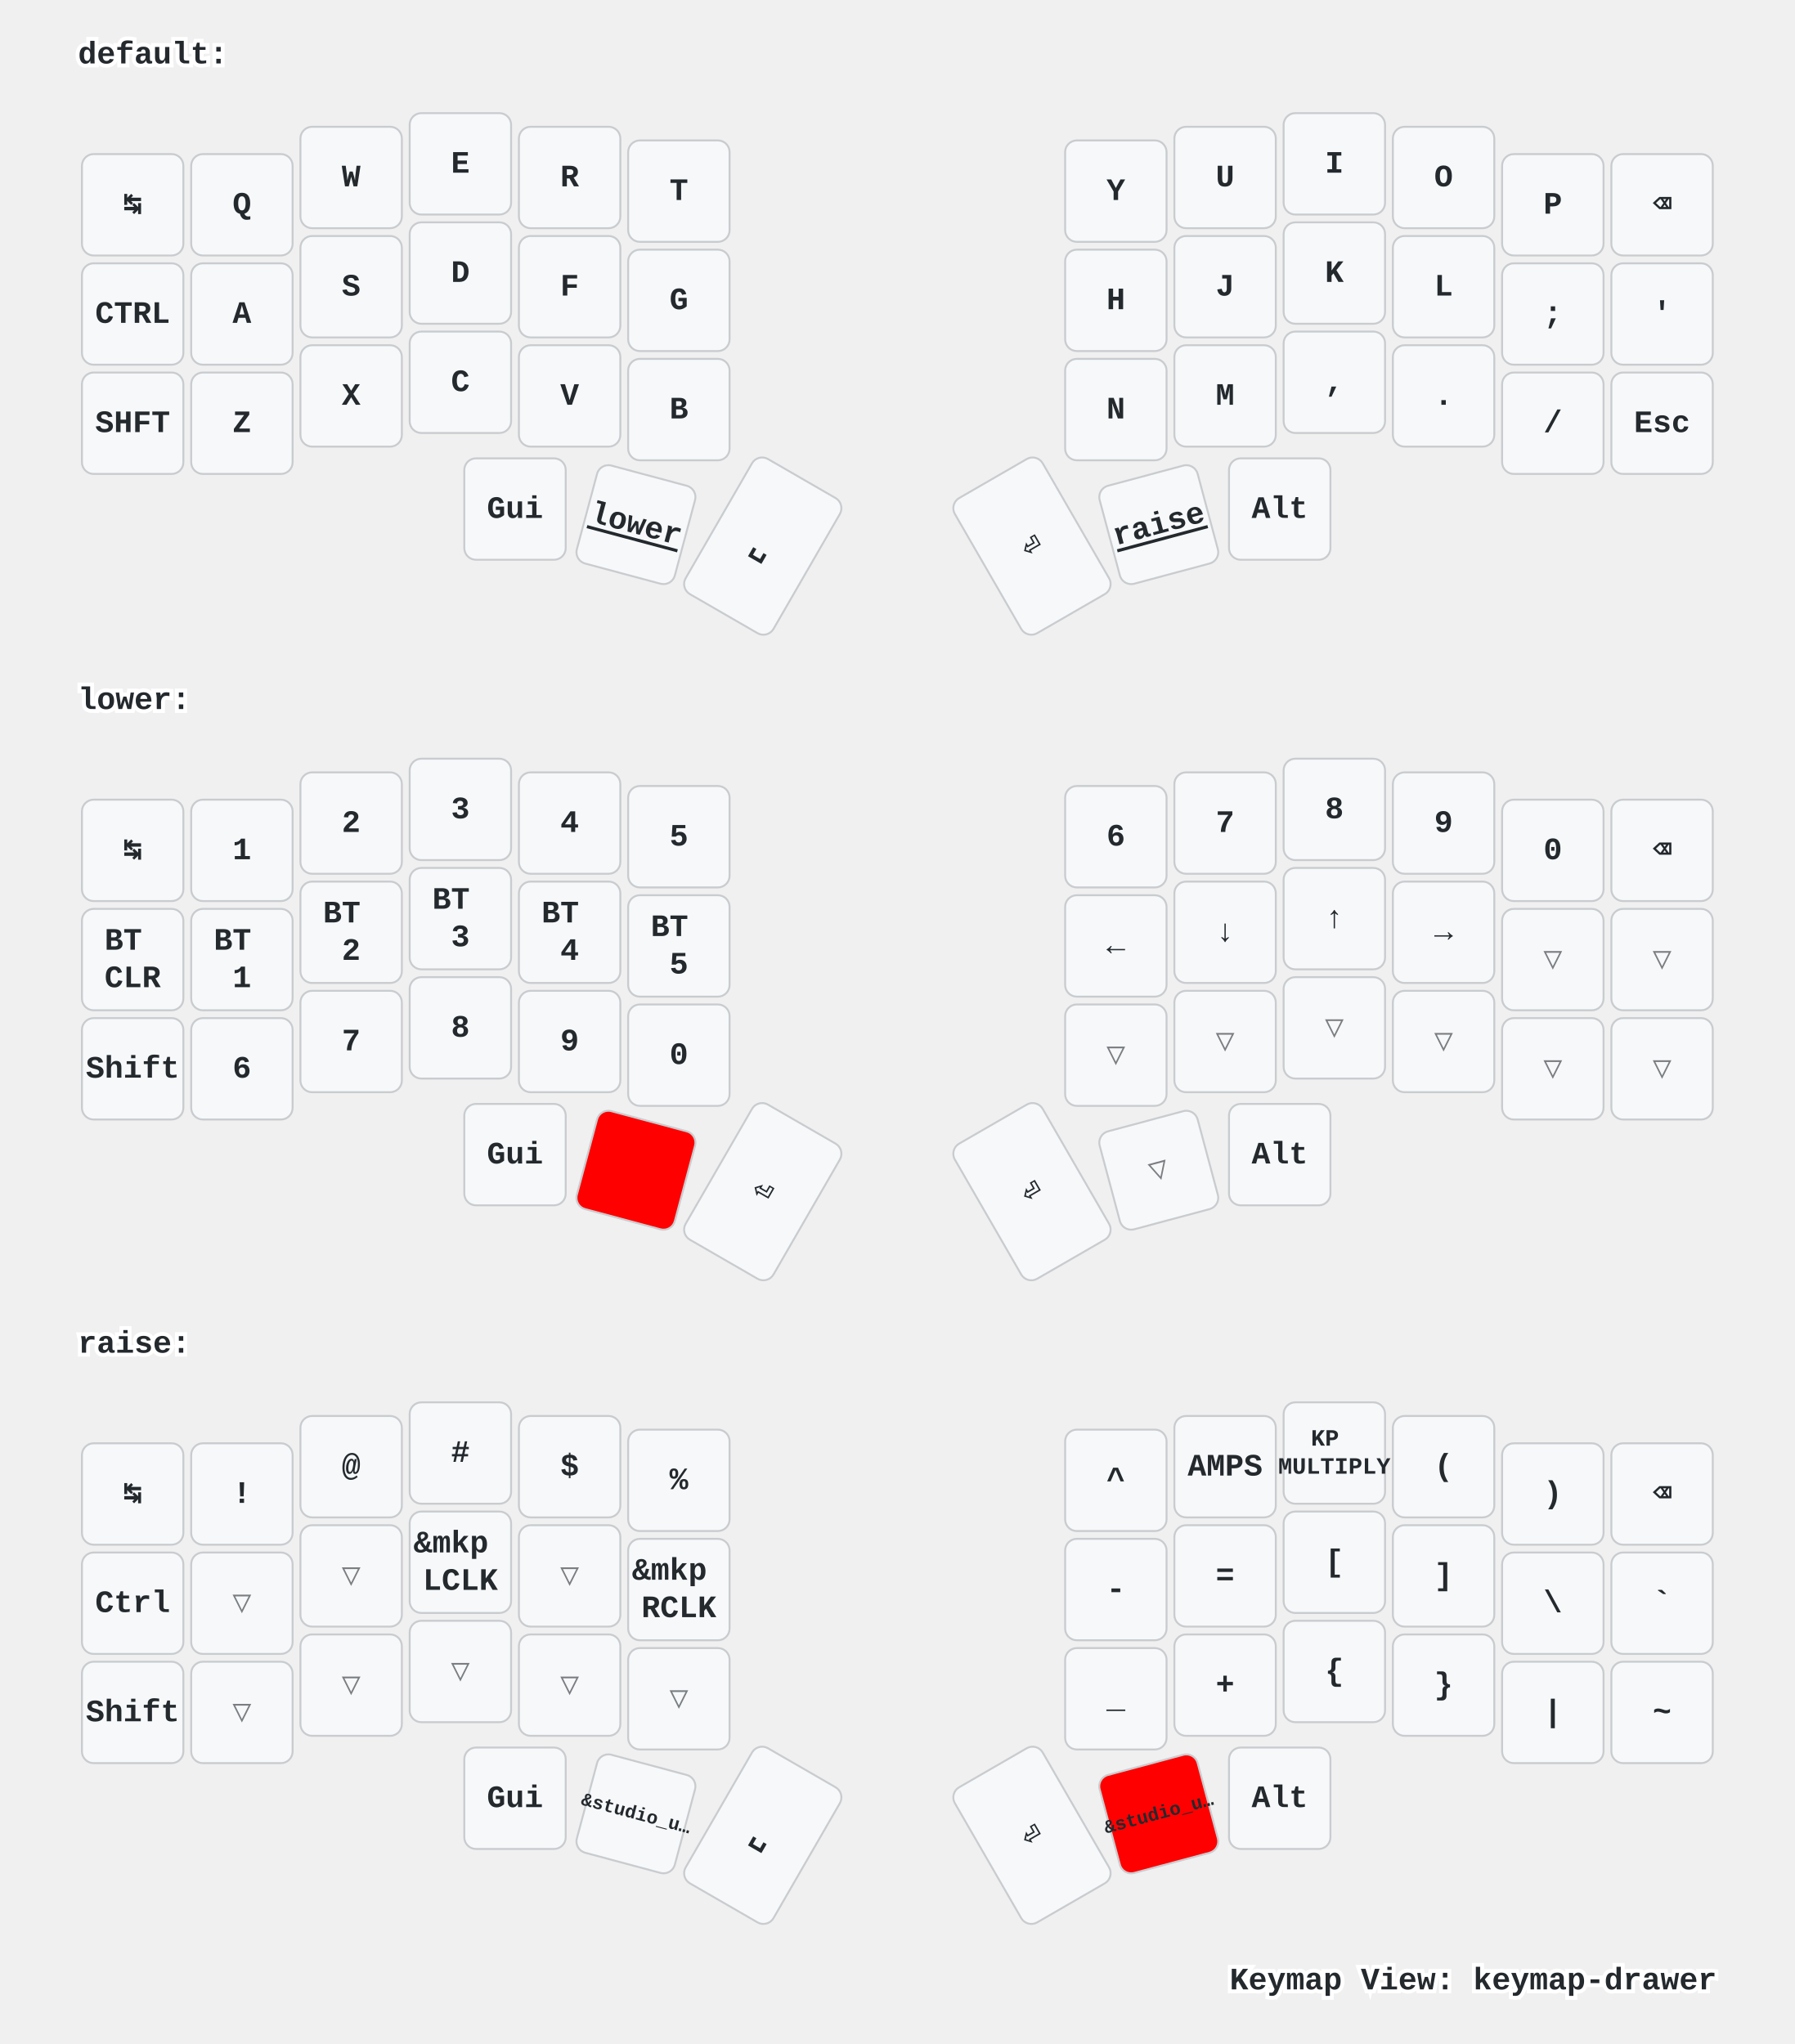
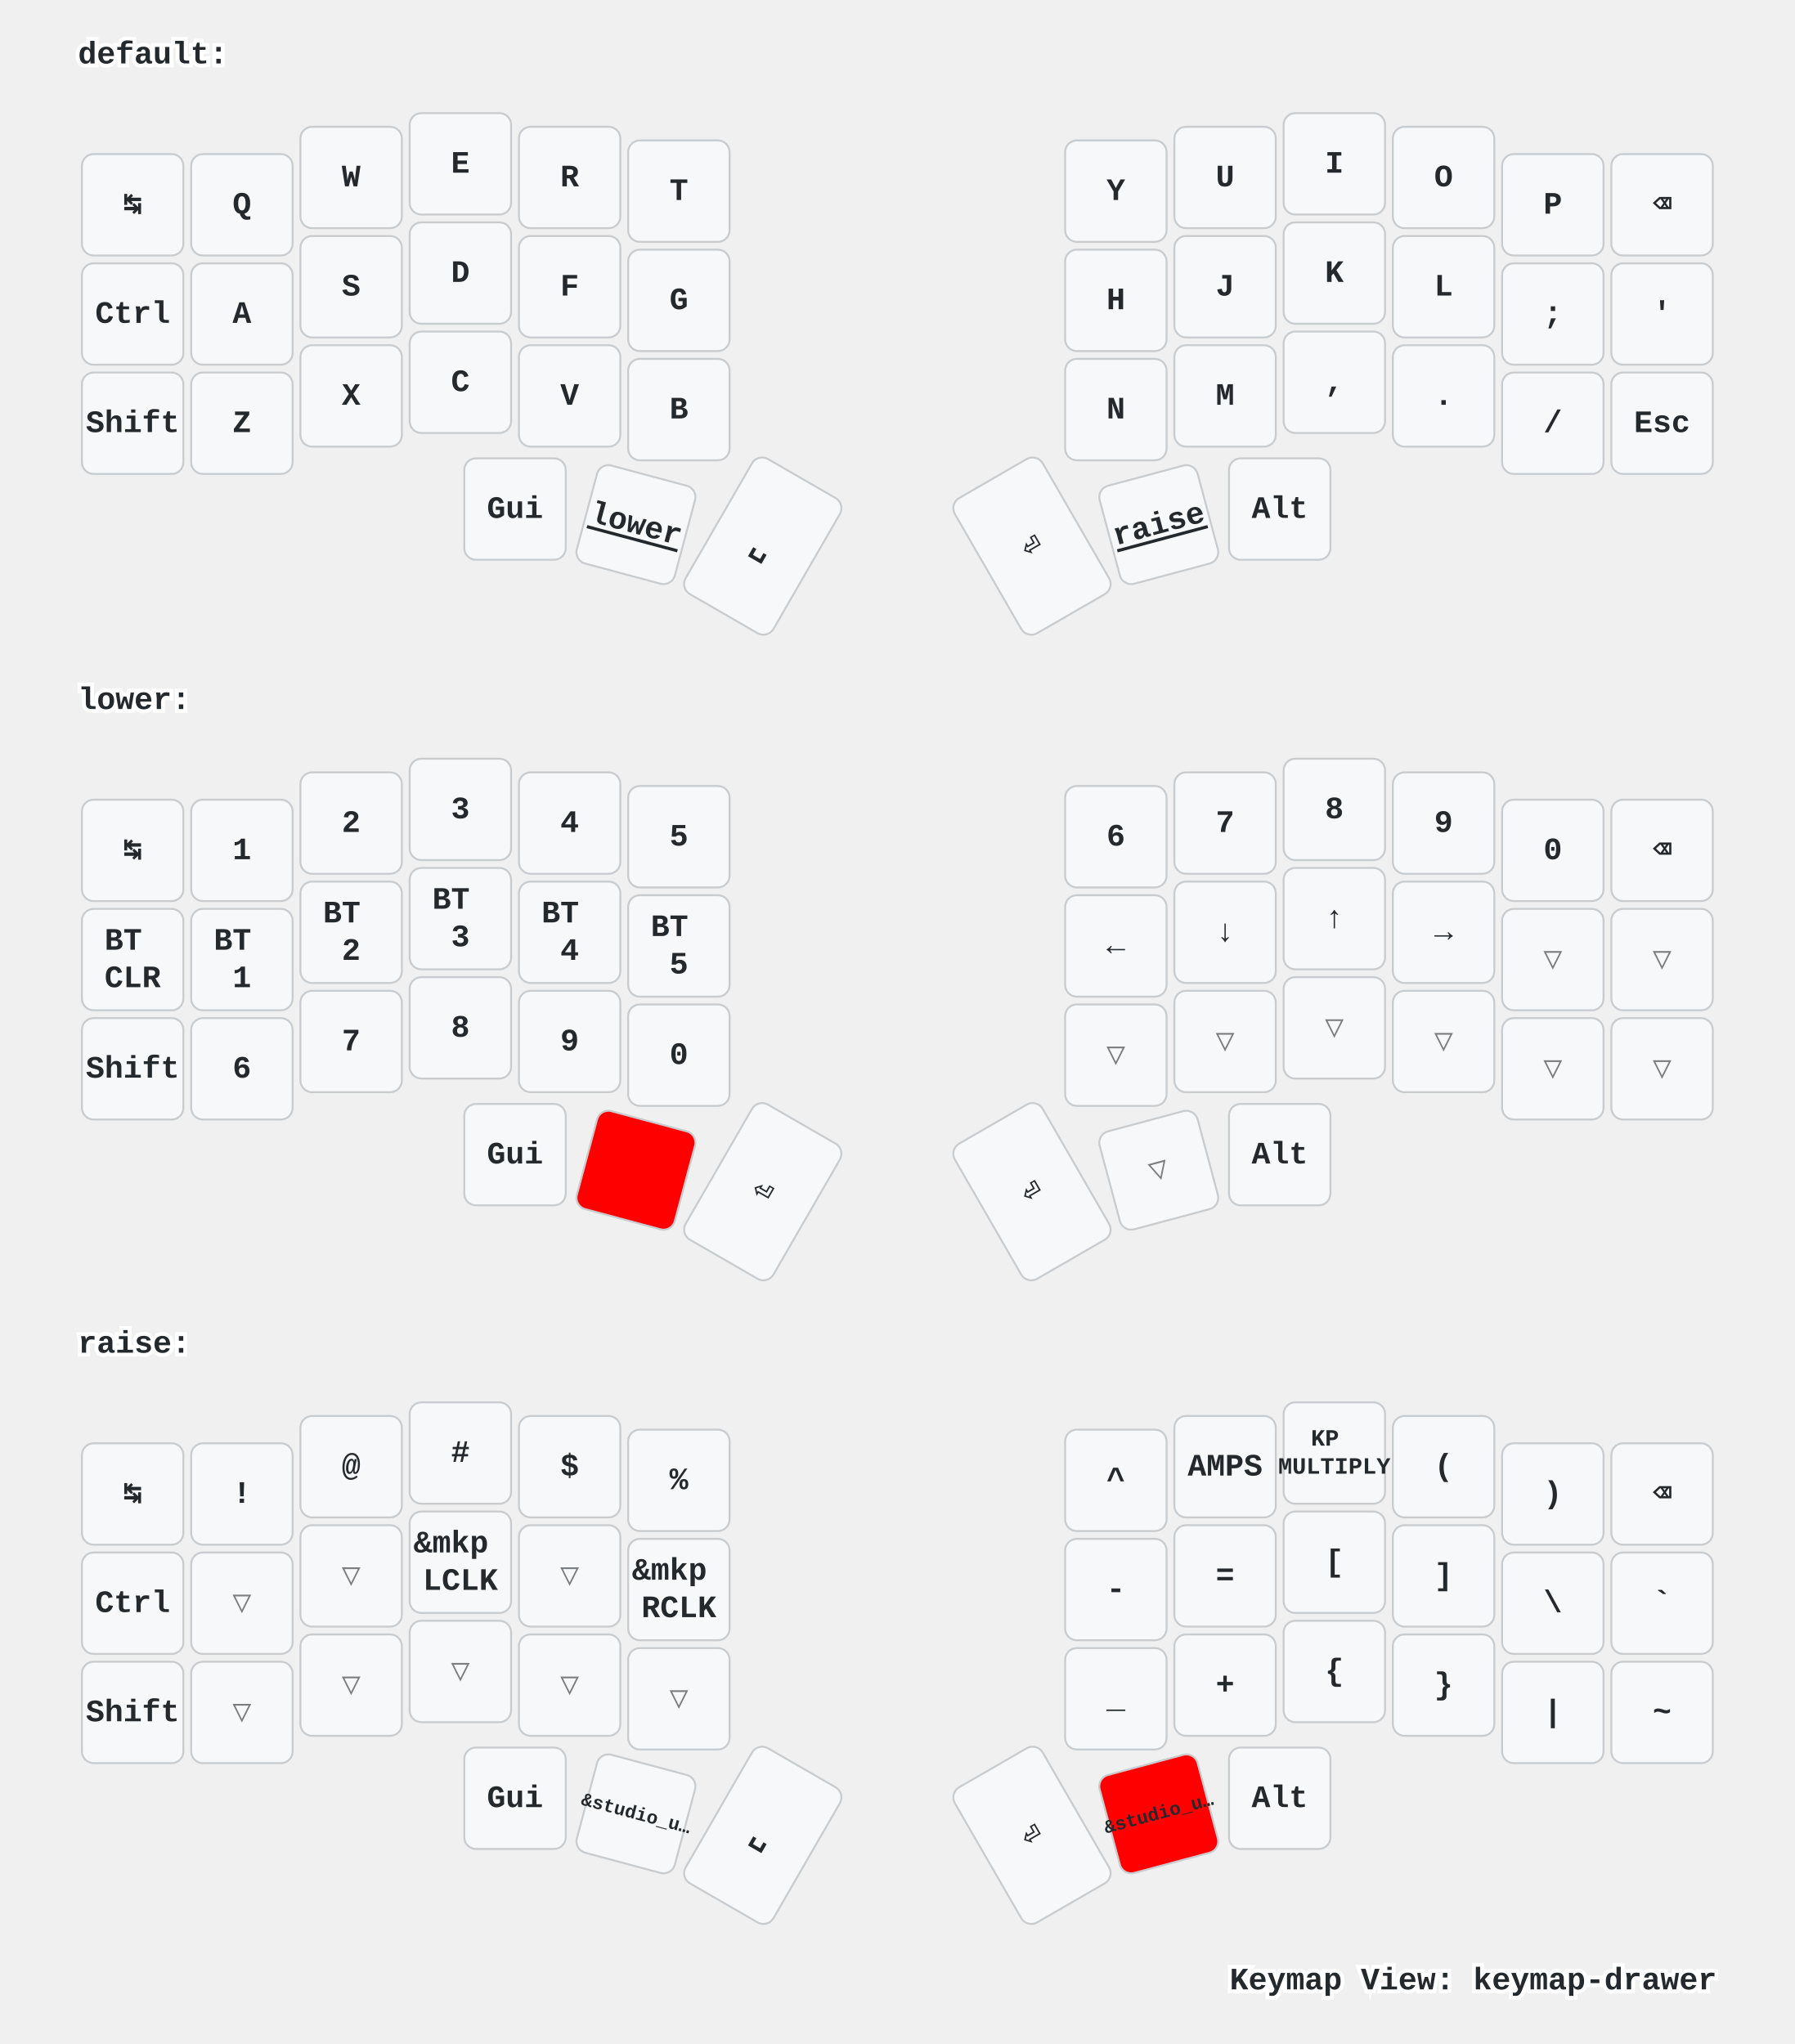
<svg xmlns="http://www.w3.org/2000/svg" width="920" height="1048" viewBox="0 0 920 1048" class="keymap">
  <style>/* inherit to force styles through use tags */
svg path {
    fill: inherit;
}

/* font and background color specifications */
svg.keymap {
    font-family: SFMono-Regular,Consolas,Liberation Mono,Menlo,monospace;
    font-size: 14px;
    font-kerning: normal;
    text-rendering: optimizeLegibility;
    fill: #24292e;
}

/* default key styling */
rect.key {
    fill: #f6f8fa;
}

rect.key, rect.combo {
    stroke: #c9cccf;
    stroke-width: 1;
}

/* default key side styling, only used is draw_key_sides is set */
rect.side {
    filter: brightness(90%);
}

/* color accent for combo boxes */
rect.combo, rect.combo-separate {
    fill: #cdf;
}

/* color accent for held keys */
rect.held, rect.combo.held {
    fill: #fdd;
}

/* color accent for ghost (optional) keys */
rect.ghost, rect.combo.ghost {
    stroke-dasharray: 4, 4;
    stroke-width: 2;
}

text {
    text-anchor: middle;
    dominant-baseline: middle;
}

/* styling for layer labels */
text.label {
    font-weight: bold;
    text-anchor: start;
    stroke: white;
    stroke-width: 4;
    paint-order: stroke;
}

/* styling for optional footer */
text.footer {
    text-anchor: end;
    dominant-baseline: auto;
    stroke: white;
    stroke-width: 4;
    paint-order: stroke;
}

/* styling for combo tap, and key non-tap label text */
text.combo, text.hold, text.shifted, text.left, text.right {
    font-size: 11px;
}

text.hold {
    text-anchor: middle;
    dominant-baseline: auto;
}

text.shifted {
    text-anchor: middle;
    dominant-baseline: hanging;
}

text.left {
    text-anchor: start;
}

text.right {
    text-anchor: end;
}

text.layer-activator {
    text-decoration: underline;
}

/* styling for hold/shifted label text in combo box */
text.combo.hold, text.combo.shifted, text.combo.left, text.combo.right {
    font-size: 8px;
}

/* lighter symbol for transparent keys */
text.trans {
    fill: #7b7e81;
}

/* styling for combo dendrons */
path.combo {
    stroke-width: 1;
    stroke: gray;
    fill: none;
}

/* Start Tabler Icons Cleanup */
/* cannot use height/width with glyphs */
.icon-tabler &gt; path {
    fill: inherit;
    stroke: inherit;
    stroke-width: 2;
}
/* hide tabler's default box */
.icon-tabler &gt; path[stroke="none"][fill="none"] {
    visibility: hidden;
}
/* End Tabler Icons Cleanup */

/* For default sytles, see https://github.com/caksoylar/keymap-drawer/blob/main/keymap_drawer/config.py#L85 */

svg.keymap {
  font-family: Ubuntu Mono, Inconsolata, Consolas, Liberation Mono, Menlo, monospace;
  font-size: 16px;
  font-weight: bold;
  text-rendering: optimizeLegibility;
}

/* Color accent for held keys
red = #f00
green = #0f0
blue = #00f
yellow = #ff0
cyan = #0ff
magenta = #f0f
white = #fff
black = #000
grey = #888
light grey = #ccc
#ffc
*/
rect.held, rect.combo.held {
    fill: #f00;
}

/* Technique borrowed and extended from https://github.com/englmaxi/zmk-config/blob/master/keymap-drawer/config.yaml */
.sym_sub_text.tap {
  translate: -5px 2px;
  font-size: 20px;
}
.sym_sub_text.shifted {
  translate: 10px 13px;
  font-size: 10px;
  opacity: 1.0;
}
.combo.sym_sub_text.tap {
  translate: -1px 1px;
}
.combo.sym_sub_text.shifted {
  translate: 7px 5px;
  font-size: 10px;
  opacity: 1.0;
}

/* Toggle */
.toggle.shifted {
  translate: -10px 12px;
}

.toggle.hold {
  translate: 13px -23px;
}

/* Variant for tap-dances */
.tap_dance.tap {
  translate: -7px 0px;
  font-size: 12px;
}
.tap_dance.shifted {
  translate: 7px 17px;
  font-size: 12px;
  opacity: 1.0;
}

/* Variant for symbol next to symbol */
.sym_by_sym.tap {
  translate: -6px 0px;
}
.sym_by_sym.shifted {
  translate: 10px 12px;
  opacity: 1.0;
}

.combo.sym_by_sym.tap {
  translate: -35px 0px;
}
.combo.sym_by_sym.shifted {
  translate: 35px 20px;
  opacity: 1.0;
}

.combo.sym_by_sym.hold {
  visibility: hidden;
}

/* hide hold box for combo sym_by_sym */
.combo.sym_by_sym.hold &gt; path[stroke="none"][fill="none"] {
  visibility: hidden;
}
</style>
  <g transform="translate(40, 0)" class="layer-default">
    <text x="0" y="28" class="label" id="default">default:</text>
    <g transform="translate(0, 56)">
      <g transform="translate(28, 49)" class="key keypos-0">
        <rect rx="6" ry="6" x="-26" y="-26" width="52" height="52" class="key" />
        <text x="0" y="0" class="key tap">↹</text>
      </g>
      <g transform="translate(84, 49)" class="key keypos-1">
        <rect rx="6" ry="6" x="-26" y="-26" width="52" height="52" class="key" />
        <text x="0" y="0" class="key tap">Q</text>
      </g>
      <g transform="translate(140, 35)" class="key keypos-2">
        <rect rx="6" ry="6" x="-26" y="-26" width="52" height="52" class="key" />
        <text x="0" y="0" class="key tap">W</text>
      </g>
      <g transform="translate(196, 28)" class="key keypos-3">
        <rect rx="6" ry="6" x="-26" y="-26" width="52" height="52" class="key" />
        <text x="0" y="0" class="key tap">E</text>
      </g>
      <g transform="translate(252, 35)" class="key keypos-4">
        <rect rx="6" ry="6" x="-26" y="-26" width="52" height="52" class="key" />
        <text x="0" y="0" class="key tap">R</text>
      </g>
      <g transform="translate(308, 42)" class="key keypos-5">
        <rect rx="6" ry="6" x="-26" y="-26" width="52" height="52" class="key" />
        <text x="0" y="0" class="key tap">T</text>
      </g>
      <g transform="translate(532, 42)" class="key keypos-6">
        <rect rx="6" ry="6" x="-26" y="-26" width="52" height="52" class="key" />
        <text x="0" y="0" class="key tap">Y</text>
      </g>
      <g transform="translate(588, 35)" class="key keypos-7">
        <rect rx="6" ry="6" x="-26" y="-26" width="52" height="52" class="key" />
        <text x="0" y="0" class="key tap">U</text>
      </g>
      <g transform="translate(644, 28)" class="key keypos-8">
        <rect rx="6" ry="6" x="-26" y="-26" width="52" height="52" class="key" />
        <text x="0" y="0" class="key tap">I</text>
      </g>
      <g transform="translate(700, 35)" class="key keypos-9">
        <rect rx="6" ry="6" x="-26" y="-26" width="52" height="52" class="key" />
        <text x="0" y="0" class="key tap">O</text>
      </g>
      <g transform="translate(756, 49)" class="key keypos-10">
        <rect rx="6" ry="6" x="-26" y="-26" width="52" height="52" class="key" />
        <text x="0" y="0" class="key tap">P</text>
      </g>
      <g transform="translate(812, 49)" class="key keypos-11">
        <rect rx="6" ry="6" x="-26" y="-26" width="52" height="52" class="key" />
        <text x="0" y="0" class="key tap">⌫</text>
      </g>
      <g transform="translate(28, 105)" class="key keypos-12">
        <rect rx="6" ry="6" x="-26" y="-26" width="52" height="52" class="key" />
-         <text x="0" y="0" class="key tap">CTRL</text>
+         <text x="0" y="0" class="key tap">Ctrl</text>
      </g>
      <g transform="translate(84, 105)" class="key keypos-13">
        <rect rx="6" ry="6" x="-26" y="-26" width="52" height="52" class="key" />
        <text x="0" y="0" class="key tap">A</text>
      </g>
      <g transform="translate(140, 91)" class="key keypos-14">
        <rect rx="6" ry="6" x="-26" y="-26" width="52" height="52" class="key" />
        <text x="0" y="0" class="key tap">S</text>
      </g>
      <g transform="translate(196, 84)" class="key keypos-15">
        <rect rx="6" ry="6" x="-26" y="-26" width="52" height="52" class="key" />
        <text x="0" y="0" class="key tap">D</text>
      </g>
      <g transform="translate(252, 91)" class="key keypos-16">
        <rect rx="6" ry="6" x="-26" y="-26" width="52" height="52" class="key" />
        <text x="0" y="0" class="key tap">F</text>
      </g>
      <g transform="translate(308, 98)" class="key keypos-17">
        <rect rx="6" ry="6" x="-26" y="-26" width="52" height="52" class="key" />
        <text x="0" y="0" class="key tap">G</text>
      </g>
      <g transform="translate(532, 98)" class="key keypos-18">
        <rect rx="6" ry="6" x="-26" y="-26" width="52" height="52" class="key" />
        <text x="0" y="0" class="key tap">H</text>
      </g>
      <g transform="translate(588, 91)" class="key keypos-19">
        <rect rx="6" ry="6" x="-26" y="-26" width="52" height="52" class="key" />
        <text x="0" y="0" class="key tap">J</text>
      </g>
      <g transform="translate(644, 84)" class="key keypos-20">
        <rect rx="6" ry="6" x="-26" y="-26" width="52" height="52" class="key" />
        <text x="0" y="0" class="key tap">K</text>
      </g>
      <g transform="translate(700, 91)" class="key keypos-21">
        <rect rx="6" ry="6" x="-26" y="-26" width="52" height="52" class="key" />
        <text x="0" y="0" class="key tap">L</text>
      </g>
      <g transform="translate(756, 105)" class="key keypos-22">
        <rect rx="6" ry="6" x="-26" y="-26" width="52" height="52" class="key" />
        <text x="0" y="0" class="key tap">;</text>
      </g>
      <g transform="translate(812, 105)" class="key keypos-23">
        <rect rx="6" ry="6" x="-26" y="-26" width="52" height="52" class="key" />
        <text x="0" y="0" class="key tap">'</text>
      </g>
      <g transform="translate(28, 161)" class="key keypos-24">
        <rect rx="6" ry="6" x="-26" y="-26" width="52" height="52" class="key" />
-         <text x="0" y="0" class="key tap">SHFT</text>
+         <text x="0" y="0" class="key tap">Shift</text>
      </g>
      <g transform="translate(84, 161)" class="key keypos-25">
        <rect rx="6" ry="6" x="-26" y="-26" width="52" height="52" class="key" />
        <text x="0" y="0" class="key tap">Z</text>
      </g>
      <g transform="translate(140, 147)" class="key keypos-26">
        <rect rx="6" ry="6" x="-26" y="-26" width="52" height="52" class="key" />
        <text x="0" y="0" class="key tap">X</text>
      </g>
      <g transform="translate(196, 140)" class="key keypos-27">
        <rect rx="6" ry="6" x="-26" y="-26" width="52" height="52" class="key" />
        <text x="0" y="0" class="key tap">C</text>
      </g>
      <g transform="translate(252, 147)" class="key keypos-28">
        <rect rx="6" ry="6" x="-26" y="-26" width="52" height="52" class="key" />
        <text x="0" y="0" class="key tap">V</text>
      </g>
      <g transform="translate(308, 154)" class="key keypos-29">
        <rect rx="6" ry="6" x="-26" y="-26" width="52" height="52" class="key" />
        <text x="0" y="0" class="key tap">B</text>
      </g>
      <g transform="translate(532, 154)" class="key keypos-30">
        <rect rx="6" ry="6" x="-26" y="-26" width="52" height="52" class="key" />
        <text x="0" y="0" class="key tap">N</text>
      </g>
      <g transform="translate(588, 147)" class="key keypos-31">
        <rect rx="6" ry="6" x="-26" y="-26" width="52" height="52" class="key" />
        <text x="0" y="0" class="key tap">M</text>
      </g>
      <g transform="translate(644, 140)" class="key keypos-32">
        <rect rx="6" ry="6" x="-26" y="-26" width="52" height="52" class="key" />
        <text x="0" y="0" class="key tap">,</text>
      </g>
      <g transform="translate(700, 147)" class="key keypos-33">
        <rect rx="6" ry="6" x="-26" y="-26" width="52" height="52" class="key" />
        <text x="0" y="0" class="key tap">.</text>
      </g>
      <g transform="translate(756, 161)" class="key keypos-34">
        <rect rx="6" ry="6" x="-26" y="-26" width="52" height="52" class="key" />
        <text x="0" y="0" class="key tap">/</text>
      </g>
      <g transform="translate(812, 161)" class="key keypos-35">
        <rect rx="6" ry="6" x="-26" y="-26" width="52" height="52" class="key" />
        <text x="0" y="0" class="key tap">Esc</text>
      </g>
      <g transform="translate(224, 205)" class="key keypos-36">
        <rect rx="6" ry="6" x="-26" y="-26" width="52" height="52" class="key" />
        <text x="0" y="0" class="key tap">Gui</text>
      </g>
      <g transform="translate(286, 213) rotate(15.0)" class="key keypos-37">
        <rect rx="6" ry="6" x="-26" y="-26" width="52" height="52" class="key" />
        <a href="#lower">
          <text x="0" y="0" class="key tap layer-activator">lower</text>
        </a>
      </g>
      <g transform="translate(351, 224) rotate(30.0)" class="key keypos-38">
        <rect rx="6" ry="6" x="-26" y="-40" width="52" height="80" class="key" />
        <text x="0" y="0" class="key tap">␣</text>
      </g>
      <g transform="translate(489, 224) rotate(-30.0)" class="key keypos-39">
        <rect rx="6" ry="6" x="-26" y="-40" width="52" height="80" class="key" />
        <text x="0" y="0" class="key tap">⏎</text>
      </g>
      <g transform="translate(554, 213) rotate(-15.0)" class="key keypos-40">
        <rect rx="6" ry="6" x="-26" y="-26" width="52" height="52" class="key" />
        <a href="#raise">
          <text x="0" y="0" class="key tap layer-activator">raise</text>
        </a>
      </g>
      <g transform="translate(616, 205)" class="key keypos-41">
        <rect rx="6" ry="6" x="-26" y="-26" width="52" height="52" class="key" />
        <text x="0" y="0" class="key tap">Alt</text>
      </g>
    </g>
  </g>
  <g transform="translate(40, 331)" class="layer-lower">
    <text x="0" y="28" class="label" id="lower">lower:</text>
    <g transform="translate(0, 56)">
      <g transform="translate(28, 49)" class="key keypos-0">
        <rect rx="6" ry="6" x="-26" y="-26" width="52" height="52" class="key" />
        <text x="0" y="0" class="key tap">↹</text>
      </g>
      <g transform="translate(84, 49)" class="key keypos-1">
        <rect rx="6" ry="6" x="-26" y="-26" width="52" height="52" class="key" />
        <text x="0" y="0" class="key tap">1</text>
      </g>
      <g transform="translate(140, 35)" class="key keypos-2">
        <rect rx="6" ry="6" x="-26" y="-26" width="52" height="52" class="key" />
        <text x="0" y="0" class="key tap">2</text>
      </g>
      <g transform="translate(196, 28)" class="key keypos-3">
        <rect rx="6" ry="6" x="-26" y="-26" width="52" height="52" class="key" />
        <text x="0" y="0" class="key tap">3</text>
      </g>
      <g transform="translate(252, 35)" class="key keypos-4">
        <rect rx="6" ry="6" x="-26" y="-26" width="52" height="52" class="key" />
        <text x="0" y="0" class="key tap">4</text>
      </g>
      <g transform="translate(308, 42)" class="key keypos-5">
        <rect rx="6" ry="6" x="-26" y="-26" width="52" height="52" class="key" />
        <text x="0" y="0" class="key tap">5</text>
      </g>
      <g transform="translate(532, 42)" class="key keypos-6">
        <rect rx="6" ry="6" x="-26" y="-26" width="52" height="52" class="key" />
        <text x="0" y="0" class="key tap">6</text>
      </g>
      <g transform="translate(588, 35)" class="key keypos-7">
        <rect rx="6" ry="6" x="-26" y="-26" width="52" height="52" class="key" />
        <text x="0" y="0" class="key tap">7</text>
      </g>
      <g transform="translate(644, 28)" class="key keypos-8">
        <rect rx="6" ry="6" x="-26" y="-26" width="52" height="52" class="key" />
        <text x="0" y="0" class="key tap">8</text>
      </g>
      <g transform="translate(700, 35)" class="key keypos-9">
        <rect rx="6" ry="6" x="-26" y="-26" width="52" height="52" class="key" />
        <text x="0" y="0" class="key tap">9</text>
      </g>
      <g transform="translate(756, 49)" class="key keypos-10">
        <rect rx="6" ry="6" x="-26" y="-26" width="52" height="52" class="key" />
        <text x="0" y="0" class="key tap">0</text>
      </g>
      <g transform="translate(812, 49)" class="key keypos-11">
        <rect rx="6" ry="6" x="-26" y="-26" width="52" height="52" class="key" />
        <text x="0" y="0" class="key tap">⌫</text>
      </g>
      <g transform="translate(28, 105)" class="key keypos-12">
        <rect rx="6" ry="6" x="-26" y="-26" width="52" height="52" class="key" />
        <text x="0" y="0" class="key tap">
          <tspan x="0" dy="-0.6em">BT</tspan>
          <tspan x="0" dy="1.2em">CLR</tspan>
        </text>
      </g>
      <g transform="translate(84, 105)" class="key keypos-13">
        <rect rx="6" ry="6" x="-26" y="-26" width="52" height="52" class="key" />
        <text x="0" y="0" class="key tap">
          <tspan x="0" dy="-0.6em">BT</tspan>
          <tspan x="0" dy="1.2em">1</tspan>
        </text>
      </g>
      <g transform="translate(140, 91)" class="key keypos-14">
        <rect rx="6" ry="6" x="-26" y="-26" width="52" height="52" class="key" />
        <text x="0" y="0" class="key tap">
          <tspan x="0" dy="-0.6em">BT</tspan>
          <tspan x="0" dy="1.2em">2</tspan>
        </text>
      </g>
      <g transform="translate(196, 84)" class="key keypos-15">
        <rect rx="6" ry="6" x="-26" y="-26" width="52" height="52" class="key" />
        <text x="0" y="0" class="key tap">
          <tspan x="0" dy="-0.6em">BT</tspan>
          <tspan x="0" dy="1.2em">3</tspan>
        </text>
      </g>
      <g transform="translate(252, 91)" class="key keypos-16">
        <rect rx="6" ry="6" x="-26" y="-26" width="52" height="52" class="key" />
        <text x="0" y="0" class="key tap">
          <tspan x="0" dy="-0.6em">BT</tspan>
          <tspan x="0" dy="1.2em">4</tspan>
        </text>
      </g>
      <g transform="translate(308, 98)" class="key keypos-17">
        <rect rx="6" ry="6" x="-26" y="-26" width="52" height="52" class="key" />
        <text x="0" y="0" class="key tap">
          <tspan x="0" dy="-0.6em">BT</tspan>
          <tspan x="0" dy="1.2em">5</tspan>
        </text>
      </g>
      <g transform="translate(532, 98)" class="key keypos-18">
        <rect rx="6" ry="6" x="-26" y="-26" width="52" height="52" class="key" />
        <text x="0" y="0" class="key tap">←</text>
      </g>
      <g transform="translate(588, 91)" class="key keypos-19">
        <rect rx="6" ry="6" x="-26" y="-26" width="52" height="52" class="key" />
        <text x="0" y="0" class="key tap">↓</text>
      </g>
      <g transform="translate(644, 84)" class="key keypos-20">
        <rect rx="6" ry="6" x="-26" y="-26" width="52" height="52" class="key" />
        <text x="0" y="0" class="key tap">↑</text>
      </g>
      <g transform="translate(700, 91)" class="key keypos-21">
        <rect rx="6" ry="6" x="-26" y="-26" width="52" height="52" class="key" />
        <text x="0" y="0" class="key tap">→</text>
      </g>
      <g transform="translate(756, 105)" class="key trans keypos-22">
        <rect rx="6" ry="6" x="-26" y="-26" width="52" height="52" class="key trans" />
        <text x="0" y="0" class="key trans tap">▽</text>
      </g>
      <g transform="translate(812, 105)" class="key trans keypos-23">
        <rect rx="6" ry="6" x="-26" y="-26" width="52" height="52" class="key trans" />
        <text x="0" y="0" class="key trans tap">▽</text>
      </g>
      <g transform="translate(28, 161)" class="key keypos-24">
        <rect rx="6" ry="6" x="-26" y="-26" width="52" height="52" class="key" />
        <text x="0" y="0" class="key tap">Shift</text>
      </g>
      <g transform="translate(84, 161)" class="key keypos-25">
        <rect rx="6" ry="6" x="-26" y="-26" width="52" height="52" class="key" />
        <text x="0" y="0" class="key tap">6</text>
      </g>
      <g transform="translate(140, 147)" class="key keypos-26">
        <rect rx="6" ry="6" x="-26" y="-26" width="52" height="52" class="key" />
        <text x="0" y="0" class="key tap">7</text>
      </g>
      <g transform="translate(196, 140)" class="key keypos-27">
        <rect rx="6" ry="6" x="-26" y="-26" width="52" height="52" class="key" />
        <text x="0" y="0" class="key tap">8</text>
      </g>
      <g transform="translate(252, 147)" class="key keypos-28">
        <rect rx="6" ry="6" x="-26" y="-26" width="52" height="52" class="key" />
        <text x="0" y="0" class="key tap">9</text>
      </g>
      <g transform="translate(308, 154)" class="key keypos-29">
        <rect rx="6" ry="6" x="-26" y="-26" width="52" height="52" class="key" />
        <text x="0" y="0" class="key tap">0</text>
      </g>
      <g transform="translate(532, 154)" class="key trans keypos-30">
        <rect rx="6" ry="6" x="-26" y="-26" width="52" height="52" class="key trans" />
        <text x="0" y="0" class="key trans tap">▽</text>
      </g>
      <g transform="translate(588, 147)" class="key trans keypos-31">
        <rect rx="6" ry="6" x="-26" y="-26" width="52" height="52" class="key trans" />
        <text x="0" y="0" class="key trans tap">▽</text>
      </g>
      <g transform="translate(644, 140)" class="key trans keypos-32">
        <rect rx="6" ry="6" x="-26" y="-26" width="52" height="52" class="key trans" />
        <text x="0" y="0" class="key trans tap">▽</text>
      </g>
      <g transform="translate(700, 147)" class="key trans keypos-33">
        <rect rx="6" ry="6" x="-26" y="-26" width="52" height="52" class="key trans" />
        <text x="0" y="0" class="key trans tap">▽</text>
      </g>
      <g transform="translate(756, 161)" class="key trans keypos-34">
        <rect rx="6" ry="6" x="-26" y="-26" width="52" height="52" class="key trans" />
        <text x="0" y="0" class="key trans tap">▽</text>
      </g>
      <g transform="translate(812, 161)" class="key trans keypos-35">
        <rect rx="6" ry="6" x="-26" y="-26" width="52" height="52" class="key trans" />
        <text x="0" y="0" class="key trans tap">▽</text>
      </g>
      <g transform="translate(224, 205)" class="key keypos-36">
        <rect rx="6" ry="6" x="-26" y="-26" width="52" height="52" class="key" />
        <text x="0" y="0" class="key tap">Gui</text>
      </g>
      <g transform="translate(286, 213) rotate(15.0)" class="key held keypos-37">
        <rect rx="6" ry="6" x="-26" y="-26" width="52" height="52" class="key held" />
      </g>
      <g transform="translate(351, 224) rotate(30.0)" class="key keypos-38">
        <rect rx="6" ry="6" x="-26" y="-40" width="52" height="80" class="key" />
        <text x="0" y="0" class="key tap">⏎</text>
      </g>
      <g transform="translate(489, 224) rotate(-30.0)" class="key keypos-39">
        <rect rx="6" ry="6" x="-26" y="-40" width="52" height="80" class="key" />
        <text x="0" y="0" class="key tap">⏎</text>
      </g>
      <g transform="translate(554, 213) rotate(-15.0)" class="key trans keypos-40">
        <rect rx="6" ry="6" x="-26" y="-26" width="52" height="52" class="key trans" />
        <text x="0" y="0" class="key trans tap">▽</text>
      </g>
      <g transform="translate(616, 205)" class="key keypos-41">
        <rect rx="6" ry="6" x="-26" y="-26" width="52" height="52" class="key" />
        <text x="0" y="0" class="key tap">Alt</text>
      </g>
    </g>
  </g>
  <g transform="translate(40, 661)" class="layer-raise">
    <text x="0" y="28" class="label" id="raise">raise:</text>
    <g transform="translate(0, 56)">
      <g transform="translate(28, 49)" class="key keypos-0">
        <rect rx="6" ry="6" x="-26" y="-26" width="52" height="52" class="key" />
        <text x="0" y="0" class="key tap">↹</text>
      </g>
      <g transform="translate(84, 49)" class="key keypos-1">
        <rect rx="6" ry="6" x="-26" y="-26" width="52" height="52" class="key" />
        <text x="0" y="0" class="key tap">!</text>
      </g>
      <g transform="translate(140, 35)" class="key keypos-2">
        <rect rx="6" ry="6" x="-26" y="-26" width="52" height="52" class="key" />
        <text x="0" y="0" class="key tap">@</text>
      </g>
      <g transform="translate(196, 28)" class="key keypos-3">
        <rect rx="6" ry="6" x="-26" y="-26" width="52" height="52" class="key" />
        <text x="0" y="0" class="key tap">#</text>
      </g>
      <g transform="translate(252, 35)" class="key keypos-4">
        <rect rx="6" ry="6" x="-26" y="-26" width="52" height="52" class="key" />
        <text x="0" y="0" class="key tap">$</text>
      </g>
      <g transform="translate(308, 42)" class="key keypos-5">
        <rect rx="6" ry="6" x="-26" y="-26" width="52" height="52" class="key" />
        <text x="0" y="0" class="key tap">%</text>
      </g>
      <g transform="translate(532, 42)" class="key keypos-6">
        <rect rx="6" ry="6" x="-26" y="-26" width="52" height="52" class="key" />
        <text x="0" y="0" class="key tap">^</text>
      </g>
      <g transform="translate(588, 35)" class="key keypos-7">
        <rect rx="6" ry="6" x="-26" y="-26" width="52" height="52" class="key" />
        <text x="0" y="0" class="key tap">AMPS</text>
      </g>
      <g transform="translate(644, 28)" class="key keypos-8">
        <rect rx="6" ry="6" x="-26" y="-26" width="52" height="52" class="key" />
        <text x="0" y="0" class="key tap">
          <tspan x="0" dy="-0.6em" style="font-size: 75%">KP</tspan>
          <tspan x="0" dy="1.2em" style="font-size: 75%">MULTIPLY</tspan>
        </text>
      </g>
      <g transform="translate(700, 35)" class="key keypos-9">
        <rect rx="6" ry="6" x="-26" y="-26" width="52" height="52" class="key" />
        <text x="0" y="0" class="key tap">(</text>
      </g>
      <g transform="translate(756, 49)" class="key keypos-10">
        <rect rx="6" ry="6" x="-26" y="-26" width="52" height="52" class="key" />
        <text x="0" y="0" class="key tap">)</text>
      </g>
      <g transform="translate(812, 49)" class="key keypos-11">
        <rect rx="6" ry="6" x="-26" y="-26" width="52" height="52" class="key" />
        <text x="0" y="0" class="key tap">⌫</text>
      </g>
      <g transform="translate(28, 105)" class="key keypos-12">
        <rect rx="6" ry="6" x="-26" y="-26" width="52" height="52" class="key" />
        <text x="0" y="0" class="key tap">Ctrl</text>
      </g>
      <g transform="translate(84, 105)" class="key trans keypos-13">
        <rect rx="6" ry="6" x="-26" y="-26" width="52" height="52" class="key trans" />
        <text x="0" y="0" class="key trans tap">▽</text>
      </g>
      <g transform="translate(140, 91)" class="key trans keypos-14">
        <rect rx="6" ry="6" x="-26" y="-26" width="52" height="52" class="key trans" />
        <text x="0" y="0" class="key trans tap">▽</text>
      </g>
      <g transform="translate(196, 84)" class="key keypos-15">
        <rect rx="6" ry="6" x="-26" y="-26" width="52" height="52" class="key" />
        <text x="0" y="0" class="key tap">
          <tspan x="0" dy="-0.6em">&amp;mkp</tspan>
          <tspan x="0" dy="1.2em">LCLK</tspan>
        </text>
      </g>
      <g transform="translate(252, 91)" class="key trans keypos-16">
        <rect rx="6" ry="6" x="-26" y="-26" width="52" height="52" class="key trans" />
        <text x="0" y="0" class="key trans tap">▽</text>
      </g>
      <g transform="translate(308, 98)" class="key keypos-17">
        <rect rx="6" ry="6" x="-26" y="-26" width="52" height="52" class="key" />
        <text x="0" y="0" class="key tap">
          <tspan x="0" dy="-0.6em">&amp;mkp</tspan>
          <tspan x="0" dy="1.2em">RCLK</tspan>
        </text>
      </g>
      <g transform="translate(532, 98)" class="key keypos-18">
        <rect rx="6" ry="6" x="-26" y="-26" width="52" height="52" class="key" />
        <text x="0" y="0" class="key tap">-</text>
      </g>
      <g transform="translate(588, 91)" class="key keypos-19">
        <rect rx="6" ry="6" x="-26" y="-26" width="52" height="52" class="key" />
        <text x="0" y="0" class="key tap">=</text>
      </g>
      <g transform="translate(644, 84)" class="key keypos-20">
        <rect rx="6" ry="6" x="-26" y="-26" width="52" height="52" class="key" />
        <text x="0" y="0" class="key tap">[</text>
      </g>
      <g transform="translate(700, 91)" class="key keypos-21">
        <rect rx="6" ry="6" x="-26" y="-26" width="52" height="52" class="key" />
        <text x="0" y="0" class="key tap">]</text>
      </g>
      <g transform="translate(756, 105)" class="key keypos-22">
        <rect rx="6" ry="6" x="-26" y="-26" width="52" height="52" class="key" />
        <text x="0" y="0" class="key tap">\</text>
      </g>
      <g transform="translate(812, 105)" class="key keypos-23">
        <rect rx="6" ry="6" x="-26" y="-26" width="52" height="52" class="key" />
        <text x="0" y="0" class="key tap">`</text>
      </g>
      <g transform="translate(28, 161)" class="key keypos-24">
        <rect rx="6" ry="6" x="-26" y="-26" width="52" height="52" class="key" />
        <text x="0" y="0" class="key tap">Shift</text>
      </g>
      <g transform="translate(84, 161)" class="key trans keypos-25">
        <rect rx="6" ry="6" x="-26" y="-26" width="52" height="52" class="key trans" />
        <text x="0" y="0" class="key trans tap">▽</text>
      </g>
      <g transform="translate(140, 147)" class="key trans keypos-26">
        <rect rx="6" ry="6" x="-26" y="-26" width="52" height="52" class="key trans" />
        <text x="0" y="0" class="key trans tap">▽</text>
      </g>
      <g transform="translate(196, 140)" class="key trans keypos-27">
        <rect rx="6" ry="6" x="-26" y="-26" width="52" height="52" class="key trans" />
        <text x="0" y="0" class="key trans tap">▽</text>
      </g>
      <g transform="translate(252, 147)" class="key trans keypos-28">
        <rect rx="6" ry="6" x="-26" y="-26" width="52" height="52" class="key trans" />
        <text x="0" y="0" class="key trans tap">▽</text>
      </g>
      <g transform="translate(308, 154)" class="key trans keypos-29">
        <rect rx="6" ry="6" x="-26" y="-26" width="52" height="52" class="key trans" />
        <text x="0" y="0" class="key trans tap">▽</text>
      </g>
      <g transform="translate(532, 154)" class="key keypos-30">
        <rect rx="6" ry="6" x="-26" y="-26" width="52" height="52" class="key" />
        <text x="0" y="0" class="key tap">_</text>
      </g>
      <g transform="translate(588, 147)" class="key keypos-31">
        <rect rx="6" ry="6" x="-26" y="-26" width="52" height="52" class="key" />
        <text x="0" y="0" class="key tap">+</text>
      </g>
      <g transform="translate(644, 140)" class="key keypos-32">
        <rect rx="6" ry="6" x="-26" y="-26" width="52" height="52" class="key" />
        <text x="0" y="0" class="key tap">{</text>
      </g>
      <g transform="translate(700, 147)" class="key keypos-33">
        <rect rx="6" ry="6" x="-26" y="-26" width="52" height="52" class="key" />
        <text x="0" y="0" class="key tap">}</text>
      </g>
      <g transform="translate(756, 161)" class="key keypos-34">
        <rect rx="6" ry="6" x="-26" y="-26" width="52" height="52" class="key" />
        <text x="0" y="0" class="key tap">|</text>
      </g>
      <g transform="translate(812, 161)" class="key keypos-35">
        <rect rx="6" ry="6" x="-26" y="-26" width="52" height="52" class="key" />
        <text x="0" y="0" class="key tap">~</text>
      </g>
      <g transform="translate(224, 205)" class="key keypos-36">
        <rect rx="6" ry="6" x="-26" y="-26" width="52" height="52" class="key" />
        <text x="0" y="0" class="key tap">Gui</text>
      </g>
      <g transform="translate(286, 213) rotate(15.0)" class="key keypos-37">
        <rect rx="6" ry="6" x="-26" y="-26" width="52" height="52" class="key" />
        <text x="0" y="0" class="key tap">
          <tspan style="font-size: 60%">&amp;studio_u…</tspan>
        </text>
      </g>
      <g transform="translate(351, 224) rotate(30.0)" class="key keypos-38">
        <rect rx="6" ry="6" x="-26" y="-40" width="52" height="80" class="key" />
        <text x="0" y="0" class="key tap">␣</text>
      </g>
      <g transform="translate(489, 224) rotate(-30.0)" class="key keypos-39">
        <rect rx="6" ry="6" x="-26" y="-40" width="52" height="80" class="key" />
        <text x="0" y="0" class="key tap">⏎</text>
      </g>
      <g transform="translate(554, 213) rotate(-15.0)" class="key held keypos-40">
        <rect rx="6" ry="6" x="-26" y="-26" width="52" height="52" class="key held" />
        <text x="0" y="0" class="key held tap">
          <tspan style="font-size: 60%">&amp;studio_u…</tspan>
        </text>
      </g>
      <g transform="translate(616, 205)" class="key keypos-41">
        <rect rx="6" ry="6" x="-26" y="-26" width="52" height="52" class="key" />
        <text x="0" y="0" class="key tap">Alt</text>
      </g>
    </g>
  </g>
  <text x="880.0" y="1020.0" class="footer">Keymap View: <a href="https://github.com/caksoylar/keymap-drawer">keymap-drawer</a>
  </text>
</svg>
